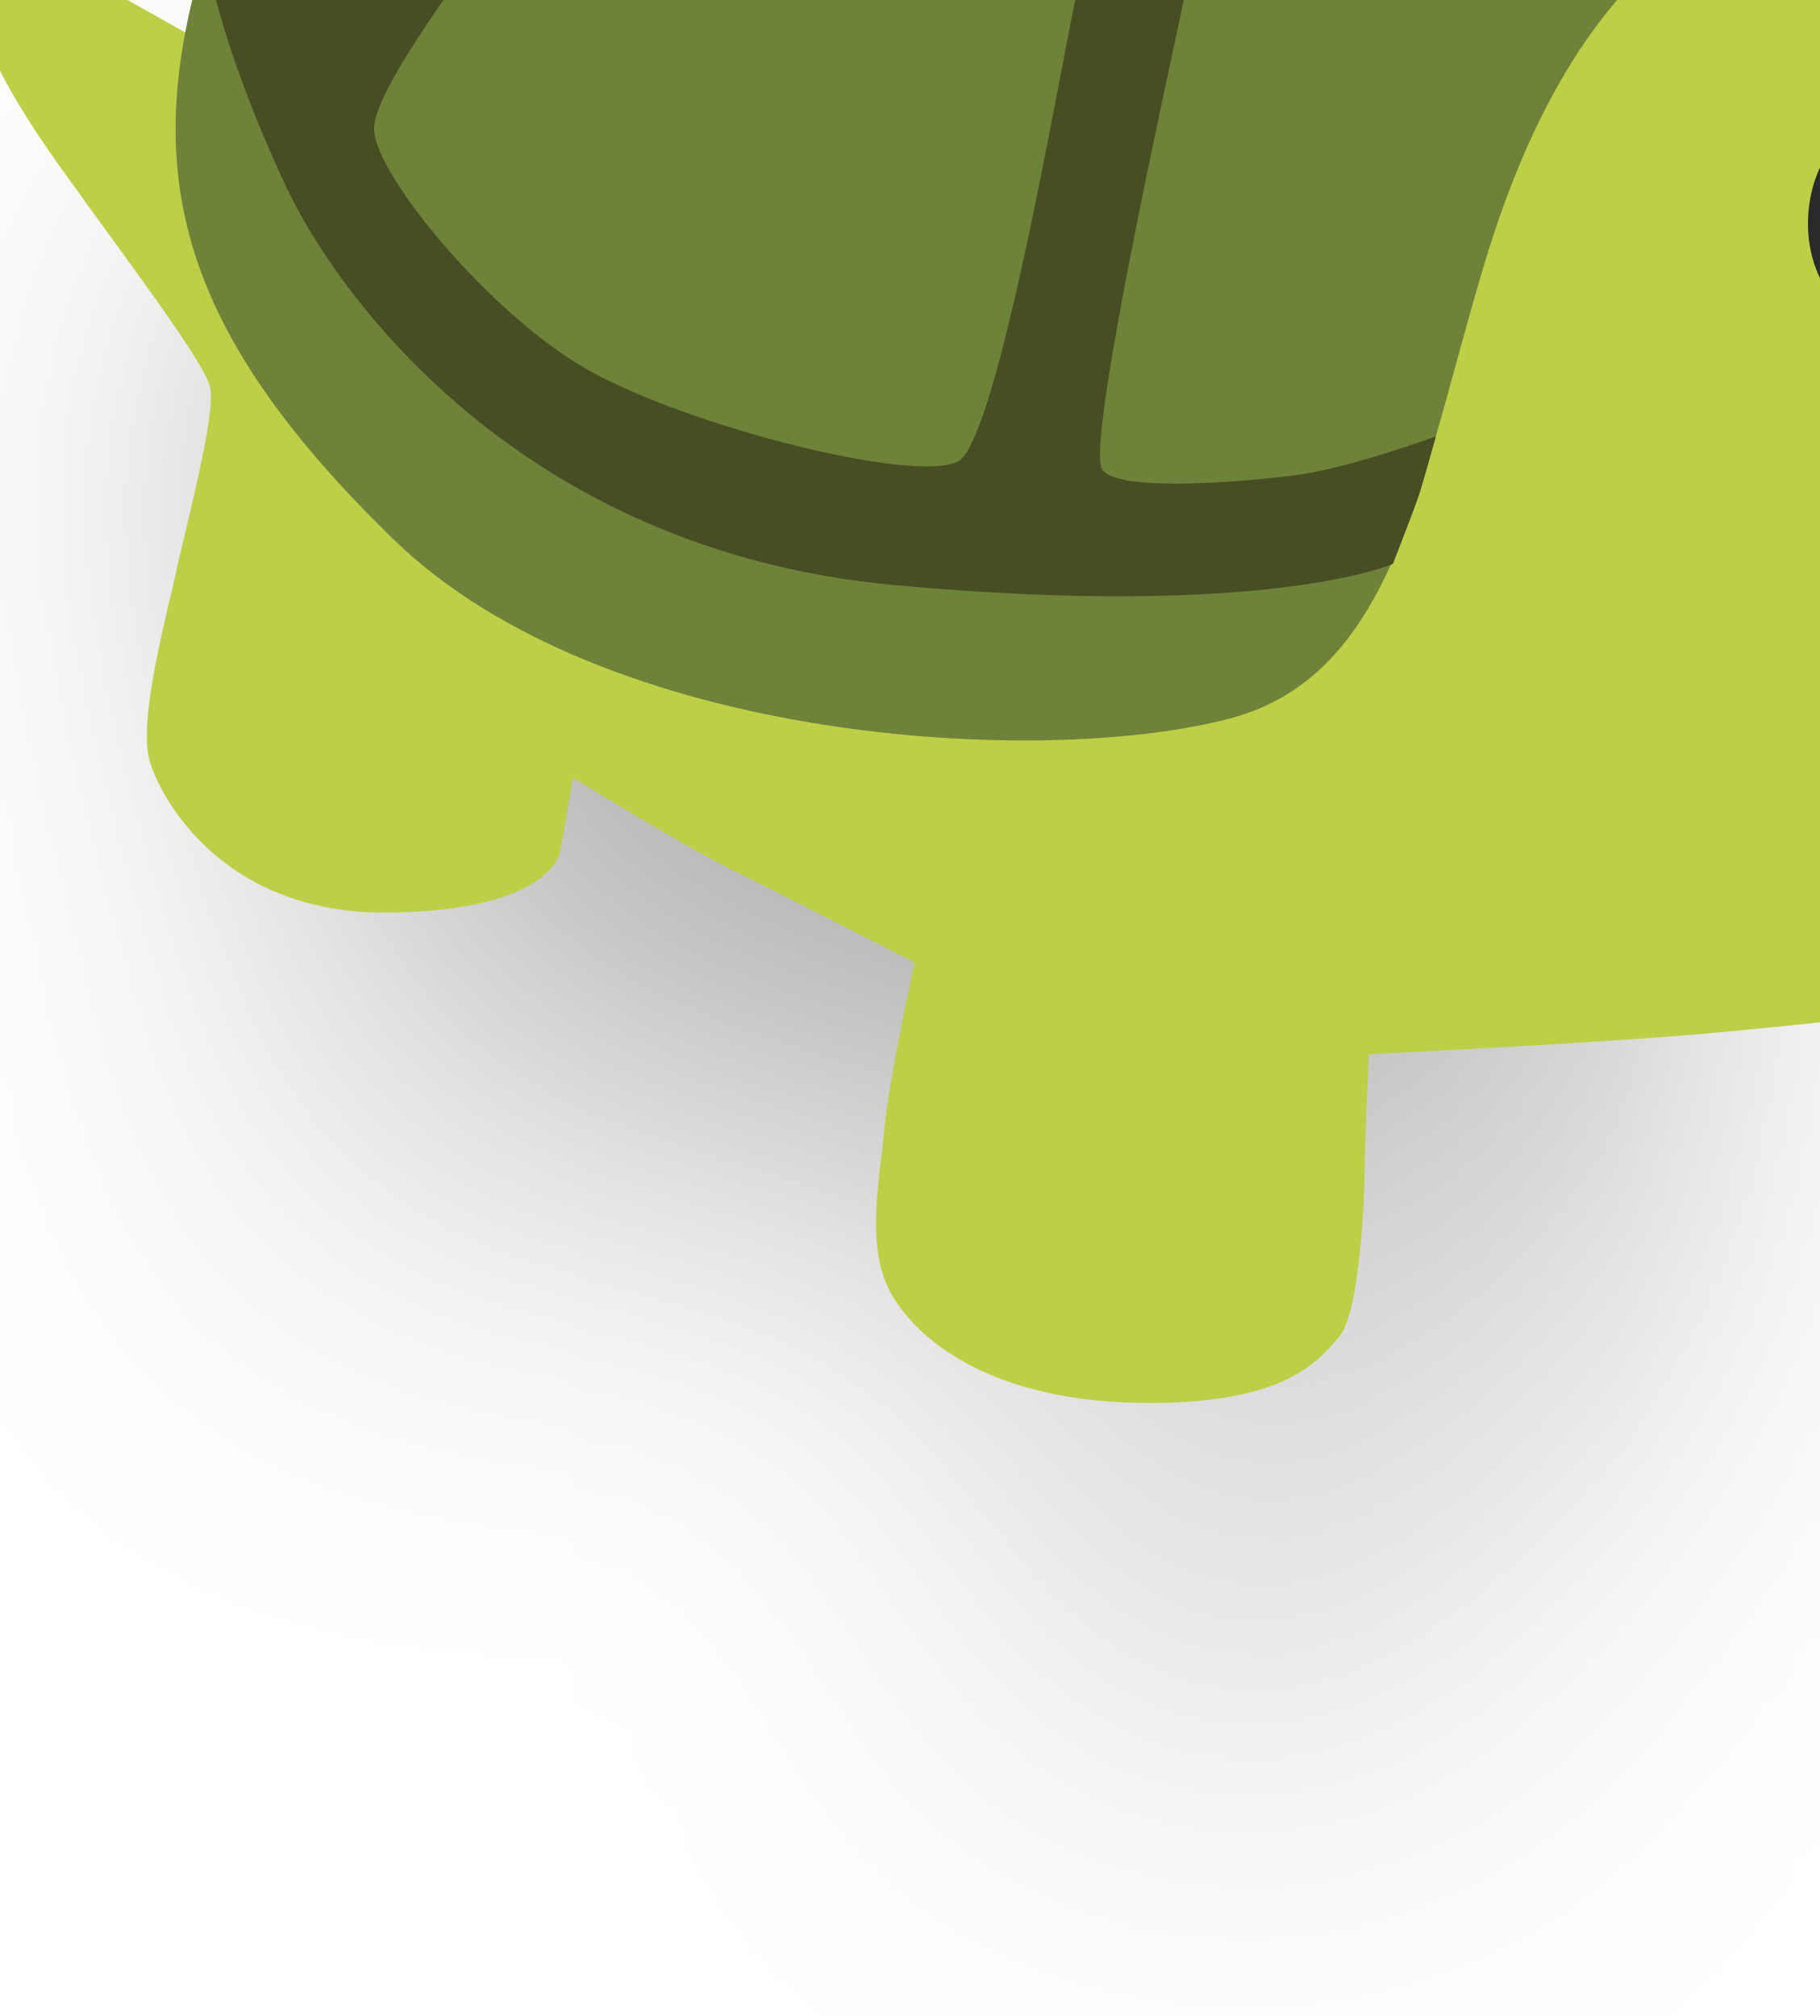
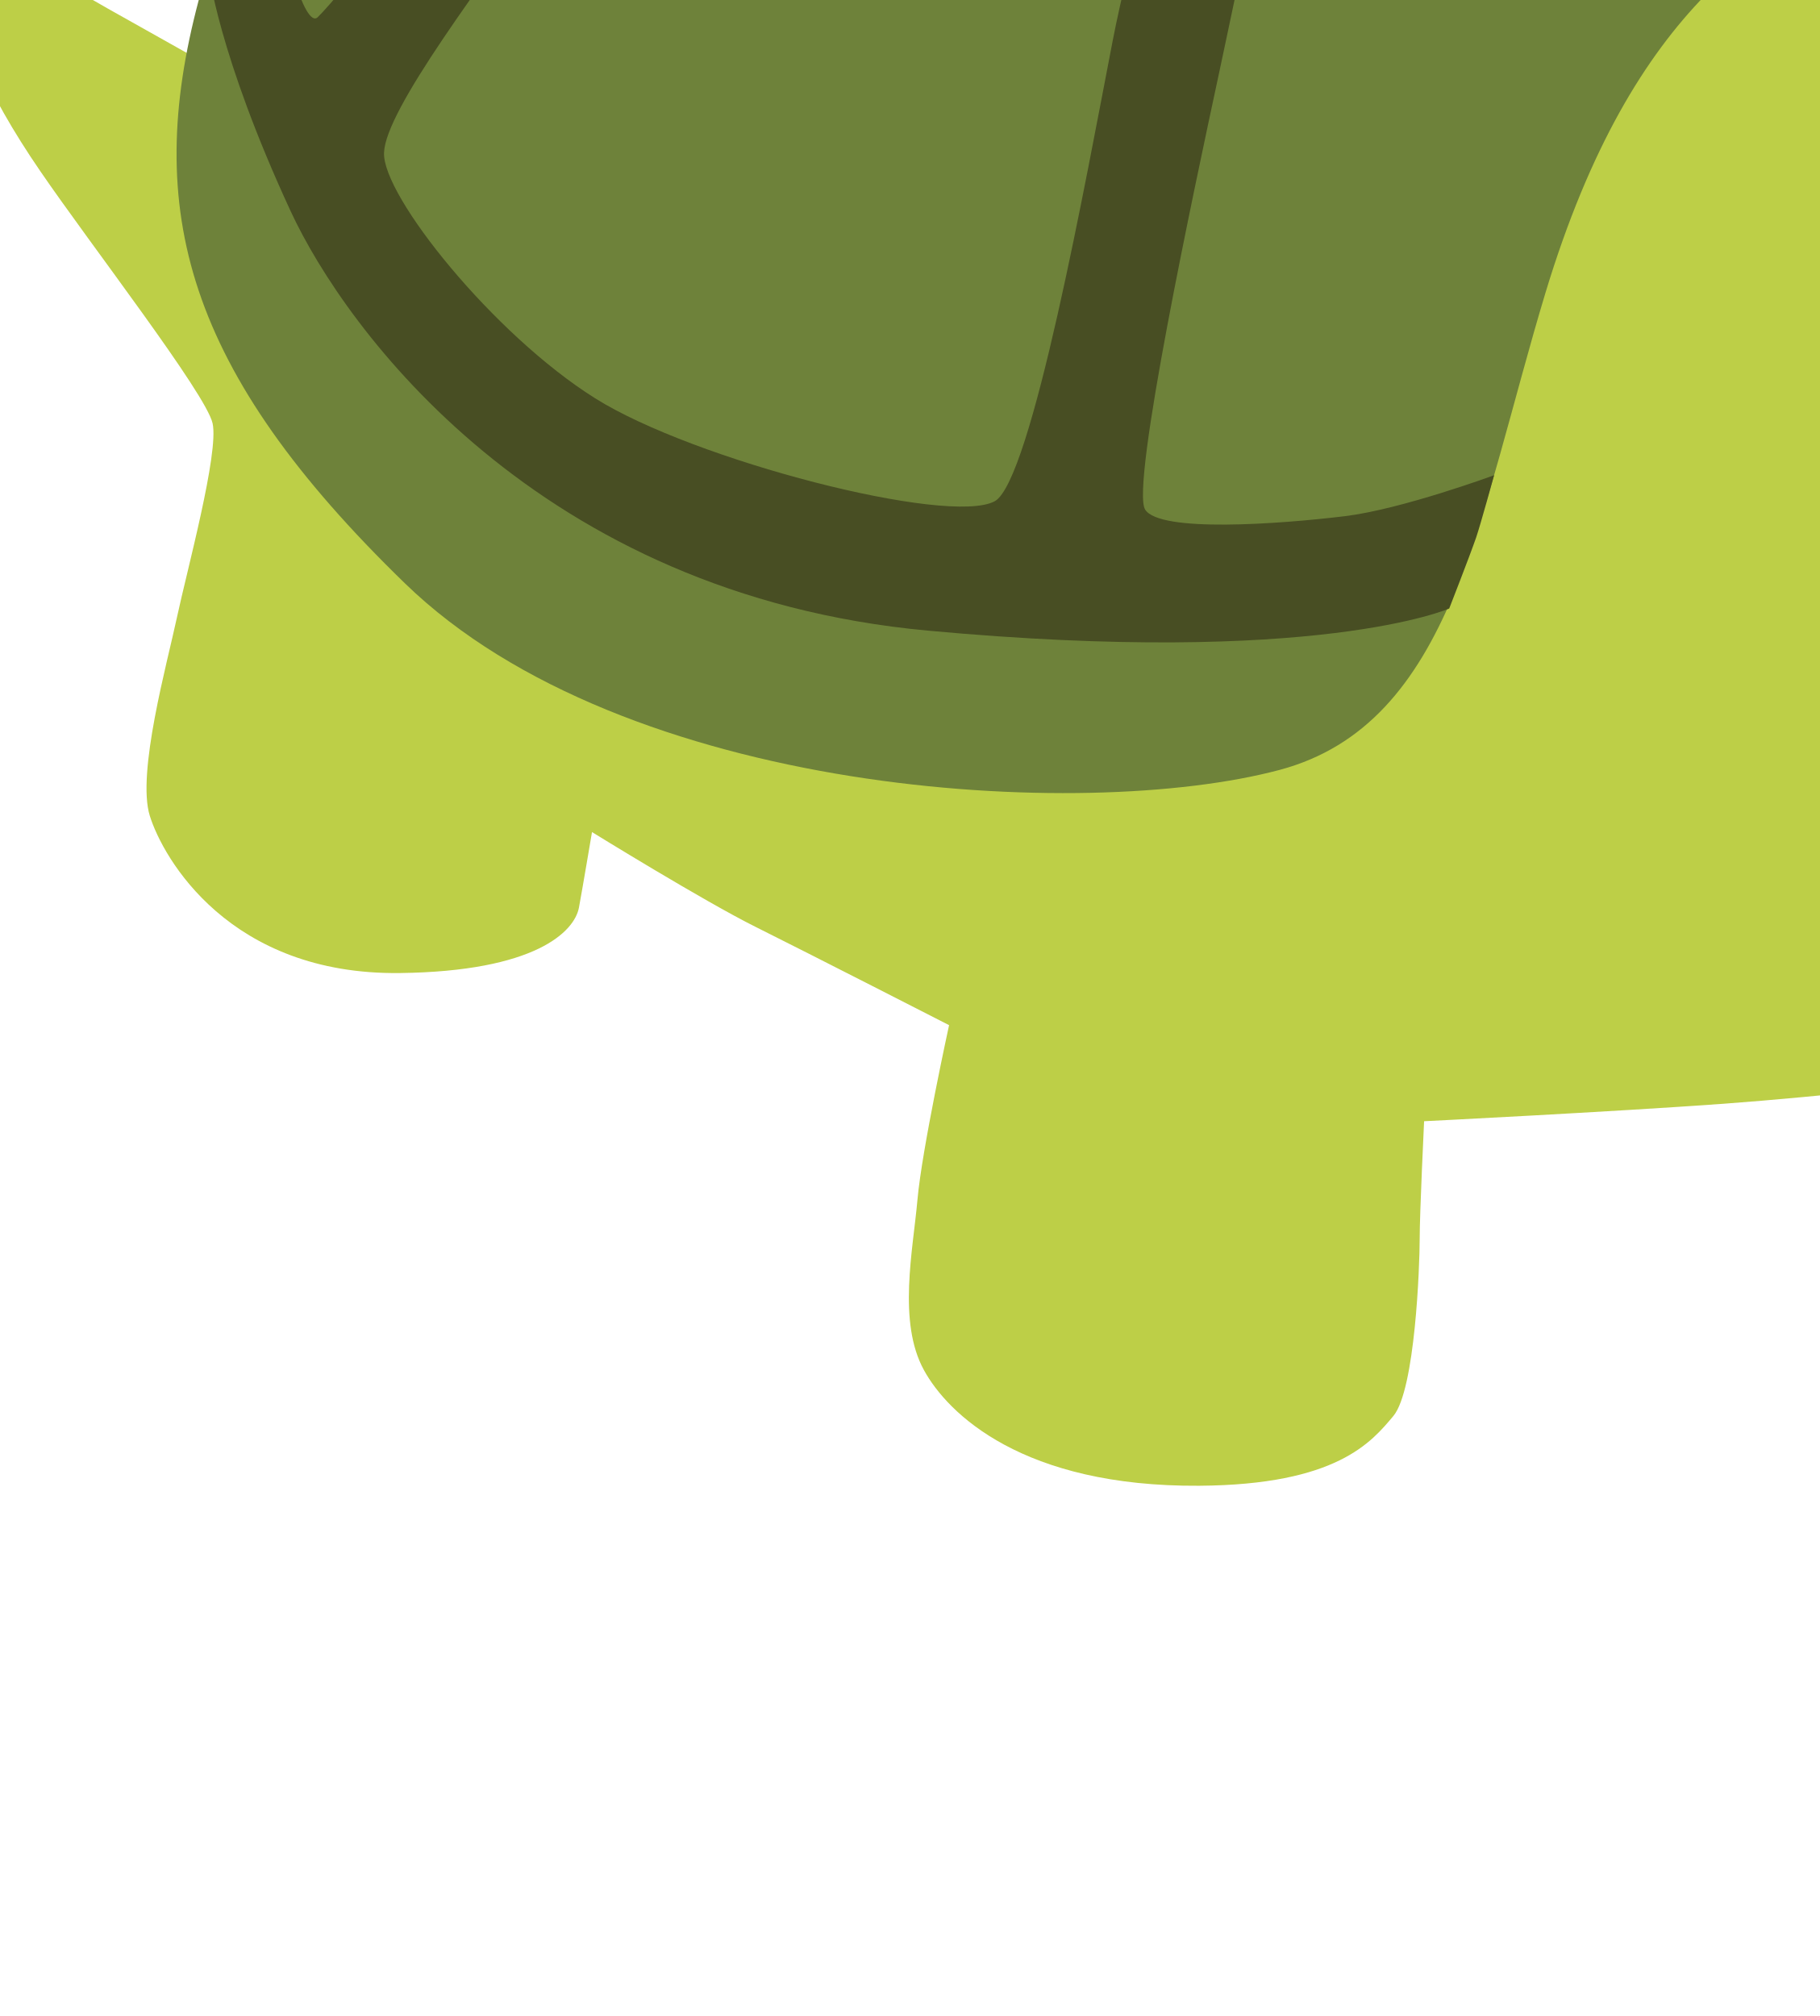
<svg xmlns="http://www.w3.org/2000/svg" width="8.321mm" height="9.218mm" viewBox="0 0 8.321 9.218" version="1.1" id="svg8">
  <defs id="defs2">
-     <filter style="color-interpolation-filters:sRGB" id="filter952" x="-0.508" width="2.015" y="-0.636" height="2.273">
-       <feGaussianBlur stdDeviation="25.142" id="feGaussianBlur954" />
-     </filter>
-   </defs>
+     </defs>
  <g id="layer1" transform="translate(-0.03545021,-0.1037973)">
-     <g id="g850" transform="matrix(-0.1017414,0,0,0.1017414,13.03113,-4.098534)" style="fill:#000000;fill-opacity:0.157;stroke-width:2.601;filter:url(#filter952)">
-       <path style="fill:#000000;fill-opacity:0.157;stroke-width:2.601" d="m 112.7,59.21 c 0,0 3.94,-2.21 4.93,-2.77 0.99,-0.56 4.6,-2.82 5.91,-0.84 0.77,1.16 -0.7,4.44 -3.05,7.86 -2.14,3.13 -7.12,9.56 -7.4,10.83 -0.28,1.27 1.11,6.36 1.53,8.33 0.42,1.97 1.74,6.71 1.17,8.54 -0.57,1.83 -3.43,6.85 -10.75,6.76 -5.82,-0.07 -7.51,-1.78 -7.7,-2.82 -0.14,-0.75 -0.56,-3.24 -0.56,-3.24 0,0 -4.79,2.96 -7.04,4.08 -2.25,1.12 -8.31,4.22 -8.31,4.22 0,0 1.17,5.35 1.36,7.51 0.19,2.16 0.86,5.25 -0.28,7.32 -1.03,1.88 -4.25,5.02 -11.83,4.97 -5.92,-0.04 -7.41,-1.88 -8.35,-3 -0.94,-1.13 -1.13,-6.48 -1.13,-7.6 0,-1.12 -0.19,-5.07 -0.19,-5.07 0,0 -8.02,-0.4 -12.86,-0.75 -4.38,-0.32 -10.16,-0.99 -10.16,-0.99 0,0 0.21,2.33 0.42,4.01 0.19,1.5 0.23,4.64 -1.34,6.17 -2.11,2.06 -7.56,2.21 -10.56,1.92 -3,-0.28 -7.18,-1.83 -8.4,-4.55 -1.22,-2.72 0.38,-6.29 1.03,-8.35 0.58,-1.81 1.6,-4.41 1.22,-5.16 -0.38,-0.75 -4.04,-1.69 -9.29,-6.95 -5.26,-5.26 -12.13,-23.52 3.28,-36.23 15.49,-12.76 43.81,1.1 45.31,2.04 1.54,0.96 53.04,3.76 53.04,3.76 z" id="path838" />
-       <path style="fill:#000000;fill-opacity:0.157;stroke-width:2.601" d="M 66.25,25.28 C 52.32,25.9 41.87,32.8 36.68,40.34 c -3.1,4.5 -4.65,7.74 -4.65,7.74 0,0 4.81,0.14 9.15,2.46 5,2.67 10.8,5.56 14.61,18.13 2.87,9.5 3.98,18.53 11.44,20.52 8.45,2.25 28.16,1.13 37.59,-8.02 9.43,-9.15 11.26,-16.05 8.87,-25.06 C 111.3,47.1 100.52,31.06 85.53,26.83 79.06,25 72.58,25 66.25,25.28 Z" id="path840" />
-       <path style="fill:#000000;fill-opacity:0.157;stroke-width:2.601" d="m 111.93,51.32 c -0.42,-0.99 -1.3,-2.5 -1.3,-2.5 0,0 -0.07,2.05 -0.25,3.13 -0.28,1.76 -1.25,5.42 -1.81,4.88 -1,-0.97 -5.73,-6.92 -7.98,-10.23 -1.71,-2.52 -7.6,-9.11 -7.74,-11.26 -0.07,-1.06 1.27,-4.65 1.27,-4.65 0,0 -1.22,-0.7 -2.35,-1.34 -0.88,-0.49 -2.16,-1.03 -2.16,-1.03 0,0 -0.77,4.9 -1.62,5.82 -0.75,0.81 -5.32,2.6 -8.87,3.94 -4.29,1.62 -8.45,3.73 -10,4.01 -1.36,0.25 -9.09,-1.41 -12,-1.97 -3.66,-0.7 -9.18,-2.26 -10.45,-3.17 -1.48,-1.06 -3.07,-3.78 -3.07,-3.78 0,0 -0.89,0.61 -1.78,1.31 -0.88,0.69 -2.02,2.06 -2.02,2.06 0,0 2.31,2.32 2.44,3.18 0.18,1.2 -1.27,2.83 -2.46,4.38 -0.72,0.93 -2.75,4.85 -2.75,4.85 0,0 0.97,0.09 2.15,0.63 1.23,0.57 2.38,1.16 2.38,1.16 0,0 2.97,-6.9 4.9,-7.53 1.65,-0.54 6.3,0.99 9.68,1.69 4.79,0.99 9.64,1.87 10.66,3.17 1.06,1.34 2.06,6.68 3.03,11.19 C 70.89,64.2 73.64,77.02 73,78 72.37,78.99 67.3,78.63 64.41,78.28 61.96,77.98 58,76.52 58,76.52 c 0,0 0.58,2.11 0.77,2.67 0.28,0.81 1.16,3.06 1.16,3.06 0,0 5.67,2.5 22.42,0.95 16.75,-1.55 25.03,-12.96 27.38,-18.02 3.14,-6.78 3.54,-10.39 3.54,-10.39 0,0 -0.92,-2.48 -1.34,-3.47 z M 96.65,73.21 C 92.41,75.88 81.45,78.7 79.47,77.64 77.89,76.79 75.53,63.7 74.4,57.86 73.68,54.12 71.95,48.44 72.99,46.67 c 0.7,-1.2 4.79,-2.99 7.81,-4.4 2.87,-1.33 6.97,-3.13 8.17,-2.99 1.7,0.2 5.35,6.12 9.01,11.19 3.66,5.07 7.67,10.35 7.74,12.18 0.09,1.84 -4.7,7.82 -9.07,10.56 z" id="path842" />
-       <path style="fill:#000000;fill-opacity:0.157;stroke-width:2.601" d="m 41.18,65.86 c 0.5,2.83 -0.95,5.75 -4.07,6.02 -2.56,0.22 -4.59,-1.57 -5.09,-4.4 -0.5,-2.83 1.14,-5.49 3.68,-5.94 2.52,-0.45 4.98,1.48 5.48,4.32 z" id="path844" />
-       <path style="fill:#000000;fill-opacity:0.157;stroke-width:2.601" d="m 22.82,66.11 c 0.07,2.84 -2.42,5.69 -5.5,5.11 -2.53,-0.48 -3.99,-2.73 -3.71,-5.55 0.29,-2.82 2.59,-4.9 5.15,-4.65 2.56,0.25 3.99,2.13 4.06,5.09 z" id="path846" />
-       <path style="fill:#000000;fill-opacity:0.157;stroke-width:2.601" d="m 30.77,76.59 c 1.16,-0.79 3.1,-2.67 4.36,-1.06 1.27,1.62 -0.92,3.1 -2.18,4.01 -1.27,0.92 -4.08,3.17 -6.12,3.17 -1.9,0 -4.79,-2.32 -6.62,-3.87 -1.49,-1.26 -2.18,-2.89 -1.34,-3.87 0.84,-0.98 2.14,-0.62 3.24,0.35 1.27,1.13 3.72,3.38 4.72,3.38 0.98,0.01 2.39,-1.05 3.94,-2.11 z" id="path848" />
-     </g>
-     <g id="g920" transform="matrix(-0.1017414,0,0,0.1017414,12.50196,-5.686034)" style="stroke-width:2.601">
-       <path style="fill:#bdcf47;stroke-width:2.601" d="m 112.7,59.21 c 0,0 3.94,-2.21 4.93,-2.77 0.99,-0.56 4.6,-2.82 5.91,-0.84 0.77,1.16 -0.7,4.44 -3.05,7.86 -2.14,3.13 -7.12,9.56 -7.4,10.83 -0.28,1.27 1.11,6.36 1.53,8.33 0.42,1.97 1.74,6.71 1.17,8.54 -0.57,1.83 -3.43,6.85 -10.75,6.76 -5.82,-0.07 -7.51,-1.78 -7.7,-2.82 -0.14,-0.75 -0.56,-3.24 -0.56,-3.24 0,0 -4.79,2.96 -7.04,4.08 -2.25,1.12 -8.31,4.22 -8.31,4.22 0,0 1.17,5.35 1.36,7.51 0.19,2.16 0.86,5.25 -0.28,7.32 -1.03,1.88 -4.25,5.02 -11.83,4.97 -5.92,-0.04 -7.41,-1.88 -8.35,-3 -0.94,-1.13 -1.13,-6.48 -1.13,-7.6 0,-1.12 -0.19,-5.07 -0.19,-5.07 0,0 -8.02,-0.4 -12.86,-0.75 -4.38,-0.32 -10.16,-0.99 -10.16,-0.99 0,0 0.21,2.33 0.42,4.01 0.19,1.5 0.23,4.64 -1.34,6.17 -2.11,2.06 -7.56,2.21 -10.56,1.92 -3,-0.28 -7.18,-1.83 -8.4,-4.55 -1.22,-2.72 0.38,-6.29 1.03,-8.35 0.58,-1.81 1.6,-4.41 1.22,-5.16 -0.38,-0.75 -4.04,-1.69 -9.29,-6.95 -5.26,-5.26 -12.13,-23.52 3.28,-36.23 15.49,-12.76 43.81,1.1 45.31,2.04 1.54,0.96 53.04,3.76 53.04,3.76 z" id="path895" />
-       <path style="fill:#6e823a;stroke-width:2.601" d="M 66.25,25.28 C 52.32,25.9 41.87,32.8 36.68,40.34 c -3.1,4.5 -4.65,7.74 -4.65,7.74 0,0 4.81,0.14 9.15,2.46 5,2.67 10.8,5.56 14.61,18.13 2.87,9.5 3.98,18.53 11.44,20.52 8.45,2.25 28.16,1.13 37.59,-8.02 9.43,-9.15 11.26,-16.05 8.87,-25.06 C 111.3,47.1 100.52,31.06 85.53,26.83 79.06,25 72.58,25 66.25,25.28 Z" id="path897" />
-       <path style="fill:#484e23;stroke-width:2.601" d="m 111.93,51.32 c -0.42,-0.99 -1.3,-2.5 -1.3,-2.5 0,0 -0.07,2.05 -0.25,3.13 -0.28,1.76 -1.25,5.42 -1.81,4.88 -1,-0.97 -5.73,-6.92 -7.98,-10.23 -1.71,-2.52 -7.6,-9.11 -7.74,-11.26 -0.07,-1.06 1.27,-4.65 1.27,-4.65 0,0 -1.22,-0.7 -2.35,-1.34 -0.88,-0.49 -2.16,-1.03 -2.16,-1.03 0,0 -0.77,4.9 -1.62,5.82 -0.75,0.81 -5.32,2.6 -8.87,3.94 -4.29,1.62 -8.45,3.73 -10,4.01 -1.36,0.25 -9.09,-1.41 -12,-1.97 -3.66,-0.7 -9.18,-2.26 -10.45,-3.17 -1.48,-1.06 -3.07,-3.78 -3.07,-3.78 0,0 -0.89,0.61 -1.78,1.31 -0.88,0.69 -2.02,2.06 -2.02,2.06 0,0 2.31,2.32 2.44,3.18 0.18,1.2 -1.27,2.83 -2.46,4.38 -0.72,0.93 -2.75,4.85 -2.75,4.85 0,0 0.97,0.09 2.15,0.63 1.23,0.57 2.38,1.16 2.38,1.16 0,0 2.97,-6.9 4.9,-7.53 1.65,-0.54 6.3,0.99 9.68,1.69 4.79,0.99 9.64,1.87 10.66,3.17 1.06,1.34 2.06,6.68 3.03,11.19 C 70.89,64.2 73.64,77.02 73,78 72.37,78.99 67.3,78.63 64.41,78.28 61.96,77.98 58,76.52 58,76.52 c 0,0 0.58,2.11 0.77,2.67 0.28,0.81 1.16,3.06 1.16,3.06 0,0 5.67,2.5 22.42,0.95 16.75,-1.55 25.03,-12.96 27.38,-18.02 3.14,-6.78 3.54,-10.39 3.54,-10.39 0,0 -0.92,-2.48 -1.34,-3.47 z M 96.65,73.21 C 92.41,75.88 81.45,78.7 79.47,77.64 77.89,76.79 75.53,63.7 74.4,57.86 73.68,54.12 71.95,48.44 72.99,46.67 c 0.7,-1.2 4.79,-2.99 7.81,-4.4 2.87,-1.33 6.97,-3.13 8.17,-2.99 1.7,0.2 5.35,6.12 9.01,11.19 3.66,5.07 7.67,10.35 7.74,12.18 0.09,1.84 -4.7,7.82 -9.07,10.56 z" id="path899" />
-       <path style="fill:#2a2b28;stroke-width:2.601" d="m 41.18,65.86 c 0.5,2.83 -0.95,5.75 -4.07,6.02 -2.56,0.22 -4.59,-1.57 -5.09,-4.4 -0.5,-2.83 1.14,-5.49 3.68,-5.94 2.52,-0.45 4.98,1.48 5.48,4.32 z" id="path901" />
-       <path style="fill:#2a2b28;stroke-width:2.601" d="m 22.82,66.11 c 0.07,2.84 -2.42,5.69 -5.5,5.11 -2.53,-0.48 -3.99,-2.73 -3.71,-5.55 0.29,-2.82 2.59,-4.9 5.15,-4.65 2.56,0.25 3.99,2.13 4.06,5.09 z" id="path903" />
-       <path style="fill:#2a2b28;stroke-width:2.601" d="m 30.77,76.59 c 1.16,-0.79 3.1,-2.67 4.36,-1.06 1.27,1.62 -0.92,3.1 -2.18,4.01 -1.27,0.92 -4.08,3.17 -6.12,3.17 -1.9,0 -4.79,-2.32 -6.62,-3.87 -1.49,-1.26 -2.18,-2.89 -1.34,-3.87 0.84,-0.98 2.14,-0.62 3.24,0.35 1.27,1.13 3.72,3.38 4.72,3.38 0.98,0.01 2.39,-1.05 3.94,-2.11 z" id="path905" />
+     <g id="g920" transform="matrix(-0.1063676,0,0,0.1063676,13.03666,-5.862552)" style="stroke-width:2.487">
+       <path style="fill:#bdcf47;stroke-width:2.487" d="m 112.7,59.21 c 0,0 3.94,-2.21 4.93,-2.77 0.99,-0.56 4.6,-2.82 5.91,-0.84 0.77,1.16 -0.7,4.44 -3.05,7.86 -2.14,3.13 -7.12,9.56 -7.4,10.83 -0.28,1.27 1.11,6.36 1.53,8.33 0.42,1.97 1.74,6.71 1.17,8.54 -0.57,1.83 -3.43,6.85 -10.75,6.76 -5.82,-0.07 -7.51,-1.78 -7.7,-2.82 -0.14,-0.75 -0.56,-3.24 -0.56,-3.24 0,0 -4.79,2.96 -7.04,4.08 -2.25,1.12 -8.31,4.22 -8.31,4.22 0,0 1.17,5.35 1.36,7.51 0.19,2.16 0.86,5.25 -0.28,7.32 -1.03,1.88 -4.25,5.02 -11.83,4.97 -5.92,-0.04 -7.41,-1.88 -8.35,-3 -0.94,-1.13 -1.13,-6.48 -1.13,-7.6 0,-1.12 -0.19,-5.07 -0.19,-5.07 0,0 -8.02,-0.4 -12.86,-0.75 -4.38,-0.32 -10.16,-0.99 -10.16,-0.99 0,0 0.21,2.33 0.42,4.01 0.19,1.5 0.23,4.64 -1.34,6.17 -2.11,2.06 -7.56,2.21 -10.56,1.92 -3,-0.28 -7.18,-1.83 -8.4,-4.55 -1.22,-2.72 0.38,-6.29 1.03,-8.35 0.58,-1.81 1.6,-4.41 1.22,-5.16 -0.38,-0.75 -4.04,-1.69 -9.29,-6.95 -5.26,-5.26 -12.13,-23.52 3.28,-36.23 15.49,-12.76 43.81,1.1 45.31,2.04 1.54,0.96 53.04,3.76 53.04,3.76 z" id="path895" />
+       <path style="fill:#6e823a;stroke-width:2.487" d="M 66.25,25.28 C 52.32,25.9 41.87,32.8 36.68,40.34 c -3.1,4.5 -4.65,7.74 -4.65,7.74 0,0 4.81,0.14 9.15,2.46 5,2.67 10.8,5.56 14.61,18.13 2.87,9.5 3.98,18.53 11.44,20.52 8.45,2.25 28.16,1.13 37.59,-8.02 9.43,-9.15 11.26,-16.05 8.87,-25.06 C 111.3,47.1 100.52,31.06 85.53,26.83 79.06,25 72.58,25 66.25,25.28 Z" id="path897" />
+       <path style="fill:#484e23;stroke-width:2.487" d="m 111.93,51.32 c -0.42,-0.99 -1.3,-2.5 -1.3,-2.5 0,0 -0.07,2.05 -0.25,3.13 -0.28,1.76 -1.25,5.42 -1.81,4.88 -1,-0.97 -5.73,-6.92 -7.98,-10.23 -1.71,-2.52 -7.6,-9.11 -7.74,-11.26 -0.07,-1.06 1.27,-4.65 1.27,-4.65 0,0 -1.22,-0.7 -2.35,-1.34 -0.88,-0.49 -2.16,-1.03 -2.16,-1.03 0,0 -0.77,4.9 -1.62,5.82 -0.75,0.81 -5.32,2.6 -8.87,3.94 -4.29,1.62 -8.45,3.73 -10,4.01 -1.36,0.25 -9.09,-1.41 -12,-1.97 -3.66,-0.7 -9.18,-2.26 -10.45,-3.17 -1.48,-1.06 -3.07,-3.78 -3.07,-3.78 0,0 -0.89,0.61 -1.78,1.31 -0.88,0.69 -2.02,2.06 -2.02,2.06 0,0 2.31,2.32 2.44,3.18 0.18,1.2 -1.27,2.83 -2.46,4.38 -0.72,0.93 -2.75,4.85 -2.75,4.85 0,0 0.97,0.09 2.15,0.63 1.23,0.57 2.38,1.16 2.38,1.16 0,0 2.97,-6.9 4.9,-7.53 1.65,-0.54 6.3,0.99 9.68,1.69 4.79,0.99 9.64,1.87 10.66,3.17 1.06,1.34 2.06,6.68 3.03,11.19 C 70.89,64.2 73.64,77.02 73,78 72.37,78.99 67.3,78.63 64.41,78.28 61.96,77.98 58,76.52 58,76.52 c 0,0 0.58,2.11 0.77,2.67 0.28,0.81 1.16,3.06 1.16,3.06 0,0 5.67,2.5 22.42,0.95 16.75,-1.55 25.03,-12.96 27.38,-18.02 3.14,-6.78 3.54,-10.39 3.54,-10.39 0,0 -0.92,-2.48 -1.34,-3.47 z M 96.65,73.21 C 92.41,75.88 81.45,78.7 79.47,77.64 77.89,76.79 75.53,63.7 74.4,57.86 73.68,54.12 71.95,48.44 72.99,46.67 c 0.7,-1.2 4.79,-2.99 7.81,-4.4 2.87,-1.33 6.97,-3.13 8.17,-2.99 1.7,0.2 5.35,6.12 9.01,11.19 3.66,5.07 7.67,10.35 7.74,12.18 0.09,1.84 -4.7,7.82 -9.07,10.56 z" id="path899" />
+       <path style="fill:#2a2b28;stroke-width:2.487" d="m 41.18,65.86 c 0.5,2.83 -0.95,5.75 -4.07,6.02 -2.56,0.22 -4.59,-1.57 -5.09,-4.4 -0.5,-2.83 1.14,-5.49 3.68,-5.94 2.52,-0.45 4.98,1.48 5.48,4.32 z" id="path901" />
+       <path style="fill:#2a2b28;stroke-width:2.487" d="m 22.82,66.11 c 0.07,2.84 -2.42,5.69 -5.5,5.11 -2.53,-0.48 -3.99,-2.73 -3.71,-5.55 0.29,-2.82 2.59,-4.9 5.15,-4.65 2.56,0.25 3.99,2.13 4.06,5.09 z" id="path903" />
+       <path style="fill:#2a2b28;stroke-width:2.487" d="m 30.77,76.59 c 1.16,-0.79 3.1,-2.67 4.36,-1.06 1.27,1.62 -0.92,3.1 -2.18,4.01 -1.27,0.92 -4.08,3.17 -6.12,3.17 -1.9,0 -4.79,-2.32 -6.62,-3.87 -1.49,-1.26 -2.18,-2.89 -1.34,-3.87 0.84,-0.98 2.14,-0.62 3.24,0.35 1.27,1.13 3.72,3.38 4.72,3.38 0.98,0.01 2.39,-1.05 3.94,-2.11 z" id="path905" />
    </g>
  </g>
</svg>
